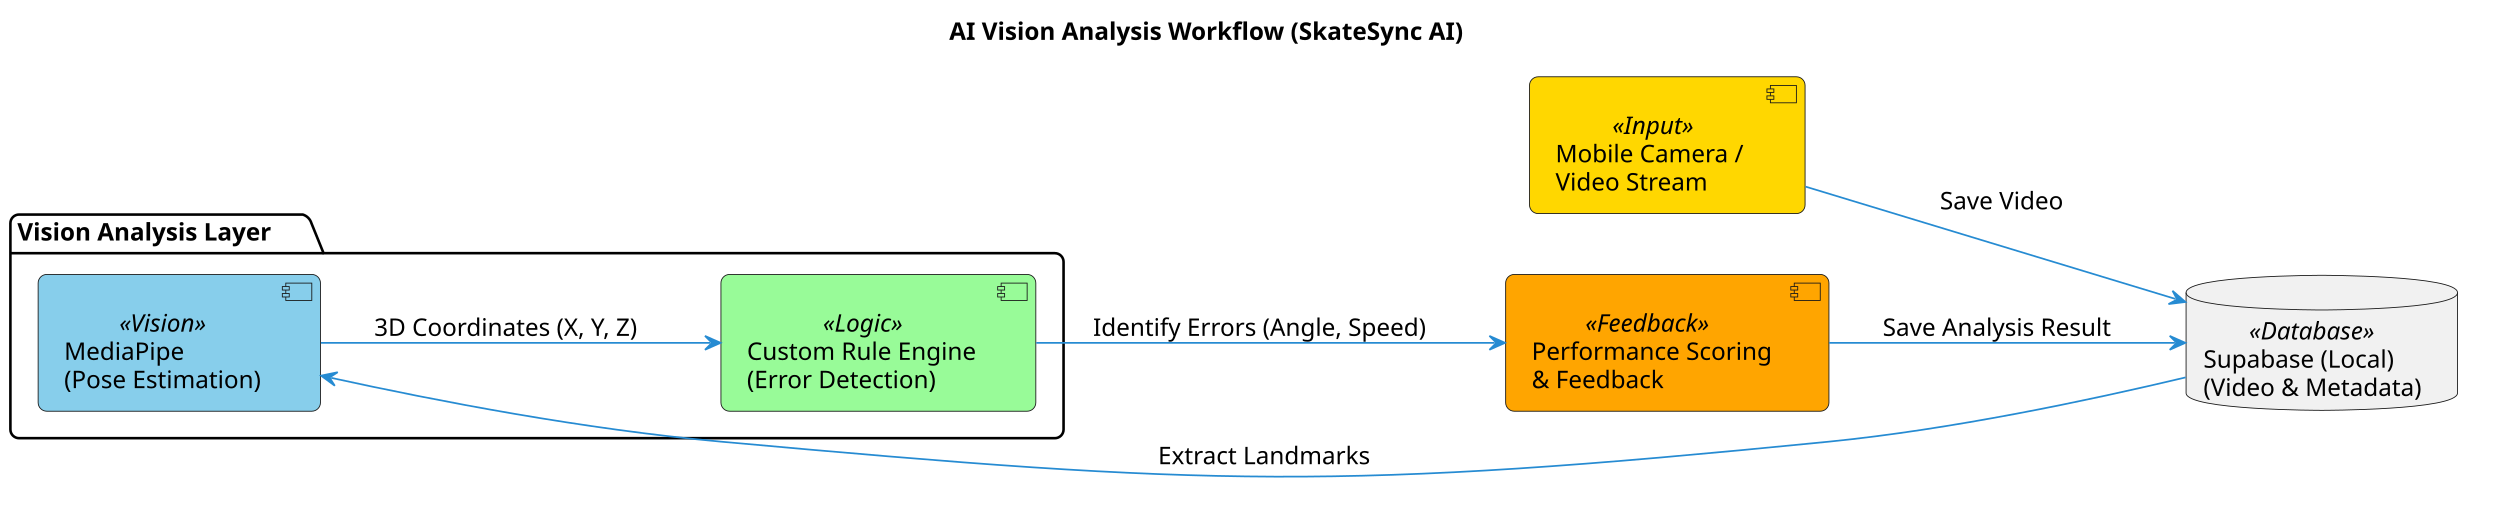
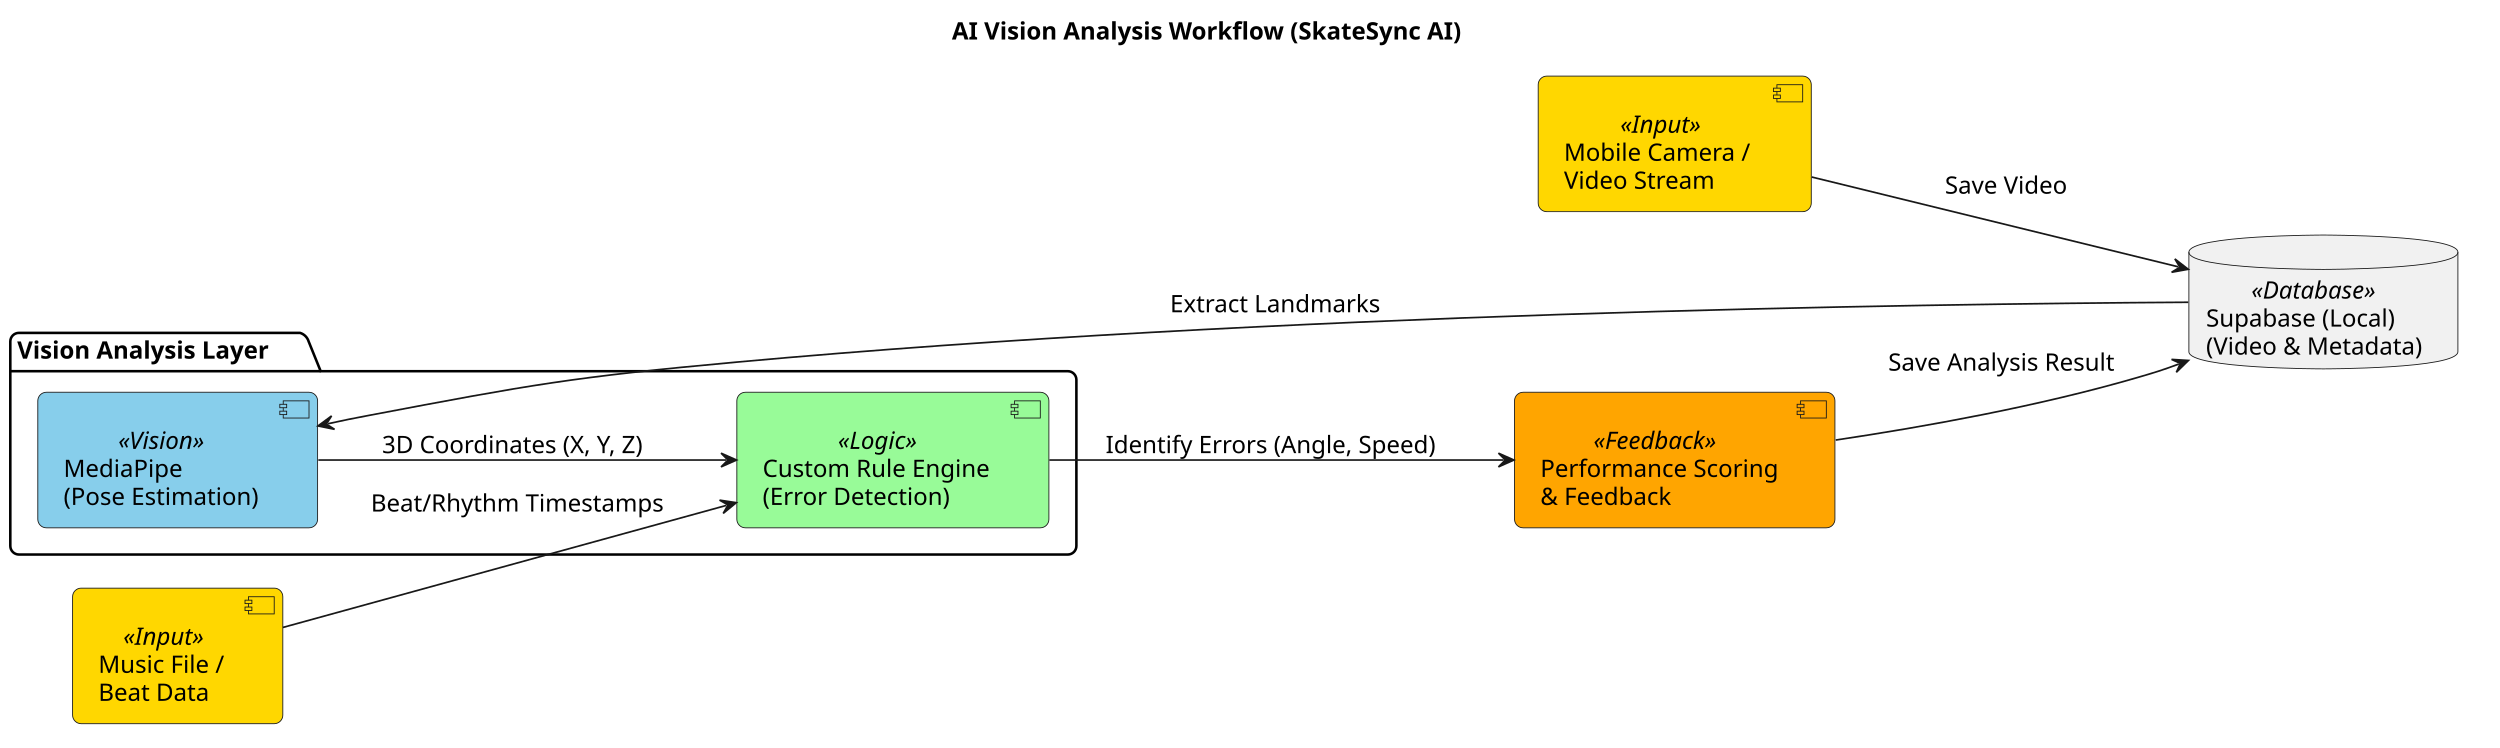
- <svg xmlns="http://www.w3.org/2000/svg" contentStyleType="text/css" data-diagram-type="DESCRIPTION" height="297px" preserveAspectRatio="none" style="width:1442px;height:297px;" version="1.1" viewBox="0 0 1442 297" width="1442px" zoomAndPan="magnify">
+ <svg xmlns="http://www.w3.org/2000/svg" contentStyleType="text/css" data-diagram-type="DESCRIPTION" height="435px" preserveAspectRatio="none" style="width:1455px;height:435px;background:#FFFFFF;" version="1.1" viewBox="0 0 1455 435" width="1455px" zoomAndPan="magnify">
  <defs />
  <g>
-     <g class="title" data-source-line="21">
-       <text fill="#000000" font-family="Outfit" font-size="14" font-weight="700" lengthAdjust="spacing" textLength="340.464" x="547.517" y="22.995">AI Vision Analysis Workflow (SkateSync AI)</text>
+     <g class="title" data-source-line="16">
+       <text fill="#000000" font-family="Outfit" font-size="14" font-weight="700" lengthAdjust="spacing" textLength="340.464" x="554.017" y="22.995">AI Vision Analysis Workflow (SkateSync AI)</text>
    </g>
-     <g class="cluster" data-qualified-name="Vision Analysis Layer" data-source-line="28" id="ent0004">
-       <path d="M11,123.747 L174.631,123.747 A7.5,7.5 0 0 1 179.631,128.747 L186.631,146.044 L608.46,146.044 A5,5 0 0 1 613.46,151.044 L613.46,247.747 A5,5 0 0 1 608.46,252.747 L11,252.747 A5,5 0 0 1 6,247.747 L6,128.747 A5,5 0 0 1 11,123.747" fill="none" style="stroke:#000000;stroke-width:1.5;" />
-       <line style="stroke:#000000;stroke-width:1.5;" x1="6" x2="186.631" y1="146.044" y2="146.044" />
-       <text fill="#000000" font-family="Outfit" font-size="14" font-weight="700" lengthAdjust="spacing" textLength="167.631" x="10" y="138.742">Vision Analysis Layer</text>
+     <g class="cluster" data-qualified-name="Vision Analysis Layer" data-source-line="24" id="ent0005">
+       <path d="M11,193.737 L174.631,193.737 A7.5,7.5 0 0 1 179.631,198.737 L186.631,216.034 L621.46,216.034 A5,5 0 0 1 626.46,221.034 L626.46,317.737 A5,5 0 0 1 621.46,322.737 L11,322.737 A5,5 0 0 1 6,317.737 L6,198.737 A5,5 0 0 1 11,193.737" fill="none" style="stroke:#000000;stroke-width:1.5;" />
+       <line style="stroke:#000000;stroke-width:1.5;" x1="6" x2="186.631" y1="216.034" y2="216.034" />
+       <text fill="#000000" font-family="Outfit" font-size="14" font-weight="700" lengthAdjust="spacing" textLength="167.631" x="10" y="208.732">Vision Analysis Layer</text>
    </g>
-     <g class="entity" data-qualified-name="Vision Analysis Layer.MediaPipe" data-source-line="29" id="ent0005">
-       <rect fill="#87CEEB" height="78.891" rx="5" ry="5" style="stroke:#181818;stroke-width:0.5;" width="162.842" x="22" y="158.297" />
-       <rect fill="#87CEEB" height="10" style="stroke:#181818;stroke-width:0.5;" width="15" x="164.842" y="163.297" />
-       <rect fill="#87CEEB" height="2" style="stroke:#181818;stroke-width:0.5;" width="4" x="162.842" y="165.297" />
-       <rect fill="#87CEEB" height="2" style="stroke:#181818;stroke-width:0.5;" width="4" x="162.842" y="169.297" />
-       <text fill="#000000" font-family="Outfit" font-size="14" font-style="italic" lengthAdjust="spacing" textLength="59.22" x="68.811" y="191.292">«Vision»</text>
-       <text fill="#000000" font-family="Outfit" font-size="14" lengthAdjust="spacing" textLength="71.88" x="37" y="207.589">MediaPipe</text>
-       <text fill="#000000" font-family="Outfit" font-size="14" lengthAdjust="spacing" textLength="122.842" x="37" y="223.886">(Pose Estimation)</text>
+     <g class="entity" data-qualified-name="Vision Analysis Layer.MediaPipe" data-source-line="25" id="ent0006">
+       <rect fill="#87CEEB" height="78.891" rx="5" ry="5" style="stroke:#181818;stroke-width:0.5;" width="162.842" x="22" y="228.297" />
+       <rect fill="#87CEEB" height="10" style="stroke:#181818;stroke-width:0.5;" width="15" x="164.842" y="233.297" />
+       <rect fill="#87CEEB" height="2" style="stroke:#181818;stroke-width:0.5;" width="4" x="162.842" y="235.297" />
+       <rect fill="#87CEEB" height="2" style="stroke:#181818;stroke-width:0.5;" width="4" x="162.842" y="239.297" />
+       <text fill="#000000" font-family="Outfit" font-size="14" font-style="italic" lengthAdjust="spacing" textLength="59.22" x="68.811" y="261.292">«Vision»</text>
+       <text fill="#000000" font-family="Outfit" font-size="14" lengthAdjust="spacing" textLength="71.88" x="37" y="277.589">MediaPipe</text>
+       <text fill="#000000" font-family="Outfit" font-size="14" lengthAdjust="spacing" textLength="122.842" x="37" y="293.886">(Pose Estimation)</text>
    </g>
-     <g class="entity" data-qualified-name="Vision Analysis Layer.Logic" data-source-line="30" id="ent0006">
-       <rect fill="#98FB98" height="78.891" rx="5" ry="5" style="stroke:#181818;stroke-width:0.5;" width="181.62" x="415.84" y="158.297" />
-       <rect fill="#98FB98" height="10" style="stroke:#181818;stroke-width:0.5;" width="15" x="577.46" y="163.297" />
-       <rect fill="#98FB98" height="2" style="stroke:#181818;stroke-width:0.5;" width="4" x="575.46" y="165.297" />
-       <rect fill="#98FB98" height="2" style="stroke:#181818;stroke-width:0.5;" width="4" x="575.46" y="169.297" />
-       <text fill="#000000" font-family="Outfit" font-size="14" font-style="italic" lengthAdjust="spacing" textLength="53.97" x="474.665" y="191.292">«Logic»</text>
-       <text fill="#000000" font-family="Outfit" font-size="14" lengthAdjust="spacing" textLength="141.62" x="430.84" y="207.589">Custom Rule Engine</text>
-       <text fill="#000000" font-family="Outfit" font-size="14" lengthAdjust="spacing" textLength="118.064" x="430.84" y="223.886">(Error Detection)</text>
+     <g class="entity" data-qualified-name="Vision Analysis Layer.Logic" data-source-line="26" id="ent0007">
+       <rect fill="#98FB98" height="78.891" rx="5" ry="5" style="stroke:#181818;stroke-width:0.5;" width="181.62" x="428.84" y="228.297" />
+       <rect fill="#98FB98" height="10" style="stroke:#181818;stroke-width:0.5;" width="15" x="590.46" y="233.297" />
+       <rect fill="#98FB98" height="2" style="stroke:#181818;stroke-width:0.5;" width="4" x="588.46" y="235.297" />
+       <rect fill="#98FB98" height="2" style="stroke:#181818;stroke-width:0.5;" width="4" x="588.46" y="239.297" />
+       <text fill="#000000" font-family="Outfit" font-size="14" font-style="italic" lengthAdjust="spacing" textLength="53.97" x="487.665" y="261.292">«Logic»</text>
+       <text fill="#000000" font-family="Outfit" font-size="14" lengthAdjust="spacing" textLength="141.62" x="443.84" y="277.589">Custom Rule Engine</text>
+       <text fill="#000000" font-family="Outfit" font-size="14" lengthAdjust="spacing" textLength="118.064" x="443.84" y="293.886">(Error Detection)</text>
    </g>
-     <g class="entity" data-qualified-name="Camera" data-source-line="25" id="ent0002">
-       <rect fill="#FFD700" height="78.891" rx="5" ry="5" style="stroke:#181818;stroke-width:0.5;" width="158.932" x="882.23" y="44.297" />
-       <rect fill="#FFD700" height="10" style="stroke:#181818;stroke-width:0.5;" width="15" x="1021.162" y="49.297" />
-       <rect fill="#FFD700" height="2" style="stroke:#181818;stroke-width:0.5;" width="4" x="1019.162" y="51.297" />
-       <rect fill="#FFD700" height="2" style="stroke:#181818;stroke-width:0.5;" width="4" x="1019.162" y="55.297" />
-       <text fill="#000000" font-family="Outfit" font-size="14" font-style="italic" lengthAdjust="spacing" textLength="53.382" x="930.005" y="77.292">«Input»</text>
-       <text fill="#000000" font-family="Outfit" font-size="14" lengthAdjust="spacing" textLength="114.481" x="897.23" y="93.589">Mobile Camera /</text>
-       <text fill="#000000" font-family="Outfit" font-size="14" lengthAdjust="spacing" textLength="94.944" x="897.23" y="109.886">Video Stream</text>
+     <g class="entity" data-qualified-name="Camera" data-source-line="20" id="ent0002">
+       <rect fill="#FFD700" height="78.891" rx="5" ry="5" style="stroke:#181818;stroke-width:0.5;" width="158.932" x="895.23" y="44.297" />
+       <rect fill="#FFD700" height="10" style="stroke:#181818;stroke-width:0.5;" width="15" x="1034.162" y="49.297" />
+       <rect fill="#FFD700" height="2" style="stroke:#181818;stroke-width:0.5;" width="4" x="1032.162" y="51.297" />
+       <rect fill="#FFD700" height="2" style="stroke:#181818;stroke-width:0.5;" width="4" x="1032.162" y="55.297" />
+       <text fill="#000000" font-family="Outfit" font-size="14" font-style="italic" lengthAdjust="spacing" textLength="53.382" x="943.005" y="77.292">«Input»</text>
+       <text fill="#000000" font-family="Outfit" font-size="14" lengthAdjust="spacing" textLength="114.481" x="910.23" y="93.589">Mobile Camera /</text>
+       <text fill="#000000" font-family="Outfit" font-size="14" lengthAdjust="spacing" textLength="94.944" x="910.23" y="109.886">Video Stream</text>
    </g>
-     <g class="entity" data-qualified-name="Supabase" data-source-line="26" id="ent0003">
-       <path d="M1260.93,168.797 C1260.93,158.797 1339.214,158.797 1339.214,158.797 C1339.214,158.797 1417.498,158.797 1417.498,168.797 L1417.498,226.688 C1417.498,236.688 1339.214,236.688 1339.214,236.688 C1339.214,236.688 1260.93,236.688 1260.93,226.688 L1260.93,168.797" fill="#F1F1F1" style="stroke:#181818;stroke-width:0.5;" />
-       <path d="M1260.93,168.797 C1260.93,178.797 1339.214,178.797 1339.214,178.797 C1339.214,178.797 1417.498,178.797 1417.498,168.797" fill="none" style="stroke:#181818;stroke-width:0.5;" />
-       <text fill="#000000" font-family="Outfit" font-size="14" font-style="italic" lengthAdjust="spacing" textLength="83.932" x="1297.248" y="195.792">«Database»</text>
-       <text fill="#000000" font-family="Outfit" font-size="14" lengthAdjust="spacing" textLength="120.504" x="1270.93" y="212.089">Supabase (Local)</text>
-       <text fill="#000000" font-family="Outfit" font-size="14" lengthAdjust="spacing" textLength="136.568" x="1270.93" y="228.386">(Video &amp; Metadata)</text>
+     <g class="entity" data-qualified-name="Music" data-source-line="21" id="ent0003">
+       <rect fill="#FFD700" height="78.891" rx="5" ry="5" style="stroke:#181818;stroke-width:0.5;" width="122.346" x="42.25" y="342.297" />
+       <rect fill="#FFD700" height="10" style="stroke:#181818;stroke-width:0.5;" width="15" x="144.596" y="347.297" />
+       <rect fill="#FFD700" height="2" style="stroke:#181818;stroke-width:0.5;" width="4" x="142.596" y="349.297" />
+       <rect fill="#FFD700" height="2" style="stroke:#181818;stroke-width:0.5;" width="4" x="142.596" y="353.297" />
+       <text fill="#000000" font-family="Outfit" font-size="14" font-style="italic" lengthAdjust="spacing" textLength="53.382" x="71.732" y="375.292">«Input»</text>
+       <text fill="#000000" font-family="Outfit" font-size="14" lengthAdjust="spacing" textLength="77.895" x="57.25" y="391.589">Music File /</text>
+       <text fill="#000000" font-family="Outfit" font-size="14" lengthAdjust="spacing" textLength="70.164" x="57.25" y="407.886">Beat Data</text>
    </g>
-     <g class="entity" data-qualified-name="Score" data-source-line="33" id="ent0007">
-       <rect fill="#FFA500" height="78.891" rx="5" ry="5" style="stroke:#181818;stroke-width:0.5;" width="186.467" x="868.46" y="158.297" />
-       <rect fill="#FFA500" height="10" style="stroke:#181818;stroke-width:0.5;" width="15" x="1034.927" y="163.297" />
-       <rect fill="#FFA500" height="2" style="stroke:#181818;stroke-width:0.5;" width="4" x="1032.927" y="165.297" />
-       <rect fill="#FFA500" height="2" style="stroke:#181818;stroke-width:0.5;" width="4" x="1032.927" y="169.297" />
-       <text fill="#000000" font-family="Outfit" font-size="14" font-style="italic" lengthAdjust="spacing" textLength="84.567" x="914.41" y="191.292">«Feedback»</text>
-       <text fill="#000000" font-family="Outfit" font-size="14" lengthAdjust="spacing" textLength="146.467" x="883.46" y="207.589">Performance Scoring</text>
-       <text fill="#000000" font-family="Outfit" font-size="14" lengthAdjust="spacing" textLength="82.804" x="883.46" y="223.886">&amp; Feedback</text>
+     <g class="entity" data-qualified-name="Supabase" data-source-line="22" id="ent0004">
+       <path d="M1273.93,146.797 C1273.93,136.797 1352.214,136.797 1352.214,136.797 C1352.214,136.797 1430.498,136.797 1430.498,146.797 L1430.498,204.688 C1430.498,214.688 1352.214,214.688 1352.214,214.688 C1352.214,214.688 1273.93,214.688 1273.93,204.688 L1273.93,146.797" fill="#F1F1F1" style="stroke:#181818;stroke-width:0.5;" />
+       <path d="M1273.93,146.797 C1273.93,156.797 1352.214,156.797 1352.214,156.797 C1352.214,156.797 1430.498,156.797 1430.498,146.797" fill="none" style="stroke:#181818;stroke-width:0.5;" />
+       <text fill="#000000" font-family="Outfit" font-size="14" font-style="italic" lengthAdjust="spacing" textLength="83.932" x="1310.248" y="173.792">«Database»</text>
+       <text fill="#000000" font-family="Outfit" font-size="14" lengthAdjust="spacing" textLength="120.504" x="1283.93" y="190.089">Supabase (Local)</text>
+       <text fill="#000000" font-family="Outfit" font-size="14" lengthAdjust="spacing" textLength="136.568" x="1283.93" y="206.386">(Video &amp; Metadata)</text>
    </g>
-     <g class="link" data-entity-1="ent0002" data-entity-2="ent0003" data-link-type="dependency" data-source-line="35" id="lnk8">
-       <path d="M1041.42,107.647 C1105.83,127.197 1190.699,152.964 1254.819,172.434" fill="none" id="Camera-to-Supabase" style="stroke:#268BD2;stroke-width:1;" />
-       <polygon fill="#268BD2" points="1260.56,174.177,1253.111,167.734,1255.776,172.724,1250.786,175.389,1260.56,174.177" style="stroke:#268BD2;stroke-width:1;" />
-       <text fill="#000000" font-family="Outfit" font-size="14" lengthAdjust="spacing" textLength="78.347" x="1118.93" y="120.742">Save Video</text>
+     <g class="entity" data-qualified-name="Score" data-source-line="29" id="ent0008">
+       <rect fill="#FFA500" height="78.891" rx="5" ry="5" style="stroke:#181818;stroke-width:0.5;" width="186.467" x="881.46" y="228.297" />
+       <rect fill="#FFA500" height="10" style="stroke:#181818;stroke-width:0.5;" width="15" x="1047.927" y="233.297" />
+       <rect fill="#FFA500" height="2" style="stroke:#181818;stroke-width:0.5;" width="4" x="1045.927" y="235.297" />
+       <rect fill="#FFA500" height="2" style="stroke:#181818;stroke-width:0.5;" width="4" x="1045.927" y="239.297" />
+       <text fill="#000000" font-family="Outfit" font-size="14" font-style="italic" lengthAdjust="spacing" textLength="84.567" x="927.41" y="261.292">«Feedback»</text>
+       <text fill="#000000" font-family="Outfit" font-size="14" lengthAdjust="spacing" textLength="146.467" x="896.46" y="277.589">Performance Scoring</text>
+       <text fill="#000000" font-family="Outfit" font-size="14" lengthAdjust="spacing" textLength="82.804" x="896.46" y="293.886">&amp; Feedback</text>
    </g>
-     <g class="link" data-entity-1="ent0003" data-entity-2="ent0005" data-link-type="dependency" data-source-line="36" id="lnk9">
-       <path d="M1260.69,217.677 C1204.1,231.157 1125.32,247.737 1054.93,254.747 C772.29,282.897 698.72,280.417 415.84,254.747 C336.74,247.567 253.582,231.617 191.032,217.957" fill="none" id="Supabase-to-MediaPipe" style="stroke:#268BD2;stroke-width:1;" />
-       <polygon fill="#268BD2" points="185.17,216.677,193.109,222.505,190.055,217.744,194.816,214.689,185.17,216.677" style="stroke:#268BD2;stroke-width:1;" />
-       <text fill="#000000" font-family="Outfit" font-size="14" lengthAdjust="spacing" textLength="132.105" x="667.96" y="267.742">Extract Landmarks</text>
+     <g class="link" data-entity-1="ent0002" data-entity-2="ent0004" data-link-type="dependency" data-source-line="31" id="lnk9">
+       <path d="M1054.42,103.027 C1118.83,118.807 1203.612,139.579 1267.732,155.289" fill="none" id="Camera-to-Supabase" style="stroke:#181818;stroke-width:1;" />
+       <polygon fill="#181818" points="1273.56,156.717,1265.77,150.69,1268.704,155.527,1263.867,158.46,1273.56,156.717" style="stroke:#181818;stroke-width:1;" />
+       <text fill="#000000" font-family="Outfit" font-size="14" lengthAdjust="spacing" textLength="78.347" x="1131.93" y="112.732">Save Video</text>
    </g>
-     <g class="link" data-entity-1="ent0005" data-entity-2="ent0006" data-link-type="dependency" data-source-line="37" id="lnk10">
-       <path d="M185.13,197.747 C251.84,197.747 340.48,197.747 409.63,197.747" fill="none" id="MediaPipe-to-Logic" style="stroke:#268BD2;stroke-width:1;" />
-       <polygon fill="#268BD2" points="415.63,197.747,406.63,193.747,410.63,197.747,406.63,201.747,415.63,197.747" style="stroke:#268BD2;stroke-width:1;" />
-       <text fill="#000000" font-family="Outfit" font-size="14" lengthAdjust="spacing" textLength="169.333" x="215.84" y="193.742">3D Coordinates (X, Y, Z)</text>
+     <g class="link" data-entity-1="ent0004" data-entity-2="ent0006" data-link-type="dependency" data-source-line="32" id="lnk10">
+       <path d="M1273.6,175.917 C1114.71,176.887 741.04,182.287 428.84,210.737 C333.13,219.467 309.26,223.827 214.84,241.737 C205.17,243.577 200.919,244.392 190.919,246.602" fill="none" id="Supabase-to-MediaPipe" style="stroke:#181818;stroke-width:1;" />
+       <polygon fill="#181818" points="185.06,247.897,194.711,249.861,189.942,246.818,192.985,242.049,185.06,247.897" style="stroke:#181818;stroke-width:1;" />
+       <text fill="#000000" font-family="Outfit" font-size="14" lengthAdjust="spacing" textLength="132.105" x="680.96" y="181.732">Extract Landmarks</text>
    </g>
-     <g class="link" data-entity-1="ent0006" data-entity-2="ent0007" data-link-type="dependency" data-source-line="38" id="lnk11">
-       <path d="M597.7,197.747 C676.02,197.747 783.04,197.747 862.1,197.747" fill="none" id="Logic-to-Score" style="stroke:#268BD2;stroke-width:1;" />
-       <polygon fill="#268BD2" points="868.1,197.747,859.1,193.747,863.1,197.747,859.1,201.747,868.1,197.747" style="stroke:#268BD2;stroke-width:1;" />
-       <text fill="#000000" font-family="Outfit" font-size="14" lengthAdjust="spacing" textLength="207.519" x="630.46" y="193.742">Identify Errors (Angle, Speed)</text>
+     <g class="link" data-entity-1="ent0006" data-entity-2="ent0007" data-link-type="dependency" data-source-line="33" id="lnk11">
+       <path d="M185.27,267.737 C255.2,267.737 350.18,267.737 422.66,267.737" fill="none" id="MediaPipe-to-Logic" style="stroke:#181818;stroke-width:1;" />
+       <polygon fill="#181818" points="428.66,267.737,419.66,263.737,423.66,267.737,419.66,271.737,428.66,267.737" style="stroke:#181818;stroke-width:1;" />
+       <text fill="#000000" font-family="Outfit" font-size="14" lengthAdjust="spacing" textLength="169.333" x="222.34" y="263.732">3D Coordinates (X, Y, Z)</text>
    </g>
-     <g class="link" data-entity-1="ent0007" data-entity-2="ent0003" data-link-type="dependency" data-source-line="39" id="lnk12">
-       <path d="M1055.04,197.747 C1118.12,197.747 1194.78,197.747 1254.49,197.747" fill="none" id="Score-to-Supabase" style="stroke:#268BD2;stroke-width:1;" />
-       <polygon fill="#268BD2" points="1260.49,197.747,1251.49,193.747,1255.49,197.747,1251.49,201.747,1260.49,197.747" style="stroke:#268BD2;stroke-width:1;" />
-       <text fill="#000000" font-family="Outfit" font-size="14" lengthAdjust="spacing" textLength="144.833" x="1085.93" y="193.742">Save Analysis Result</text>
+     <g class="link" data-entity-1="ent0003" data-entity-2="ent0007" data-link-type="dependency" data-source-line="34" id="lnk12">
+       <path d="M164.65,365.167 C233.99,346.087 342.785,316.139 422.745,294.139" fill="none" id="Music-to-Logic" style="stroke:#181818;stroke-width:1;" />
+       <polygon fill="#181818" points="428.53,292.547,418.791,291.078,423.709,293.873,420.914,298.791,428.53,292.547" style="stroke:#181818;stroke-width:1;" />
+       <text fill="#000000" font-family="Outfit" font-size="14" lengthAdjust="spacing" textLength="182.212" x="215.84" y="297.732">Beat/Rhythm Timestamps</text>
+     </g>
+     <g class="link" data-entity-1="ent0007" data-entity-2="ent0008" data-link-type="dependency" data-source-line="35" id="lnk13">
+       <path d="M610.7,267.737 C689.02,267.737 796.04,267.737 875.1,267.737" fill="none" id="Logic-to-Score" style="stroke:#181818;stroke-width:1;" />
+       <polygon fill="#181818" points="881.1,267.737,872.1,263.737,876.1,267.737,872.1,271.737,881.1,267.737" style="stroke:#181818;stroke-width:1;" />
+       <text fill="#000000" font-family="Outfit" font-size="14" lengthAdjust="spacing" textLength="207.519" x="643.46" y="263.732">Identify Errors (Angle, Speed)</text>
+     </g>
+     <g class="link" data-entity-1="ent0008" data-entity-2="ent0004" data-link-type="dependency" data-source-line="36" id="lnk14">
+       <path d="M1068.37,256.107 C1120.56,248.327 1186.58,236.427 1243.93,219.737 C1253.69,216.897 1258.156,215.557 1268.056,211.877" fill="none" id="Score-to-Supabase" style="stroke:#181818;stroke-width:1;" />
+       <polygon fill="#181818" points="1273.68,209.787,1263.85,209.173,1268.993,211.529,1266.638,216.672,1273.68,209.787" style="stroke:#181818;stroke-width:1;" />
+       <text fill="#000000" font-family="Outfit" font-size="14" lengthAdjust="spacing" textLength="144.833" x="1098.93" y="215.732">Save Analysis Result</text>
    </g>
  </g>
</svg>
